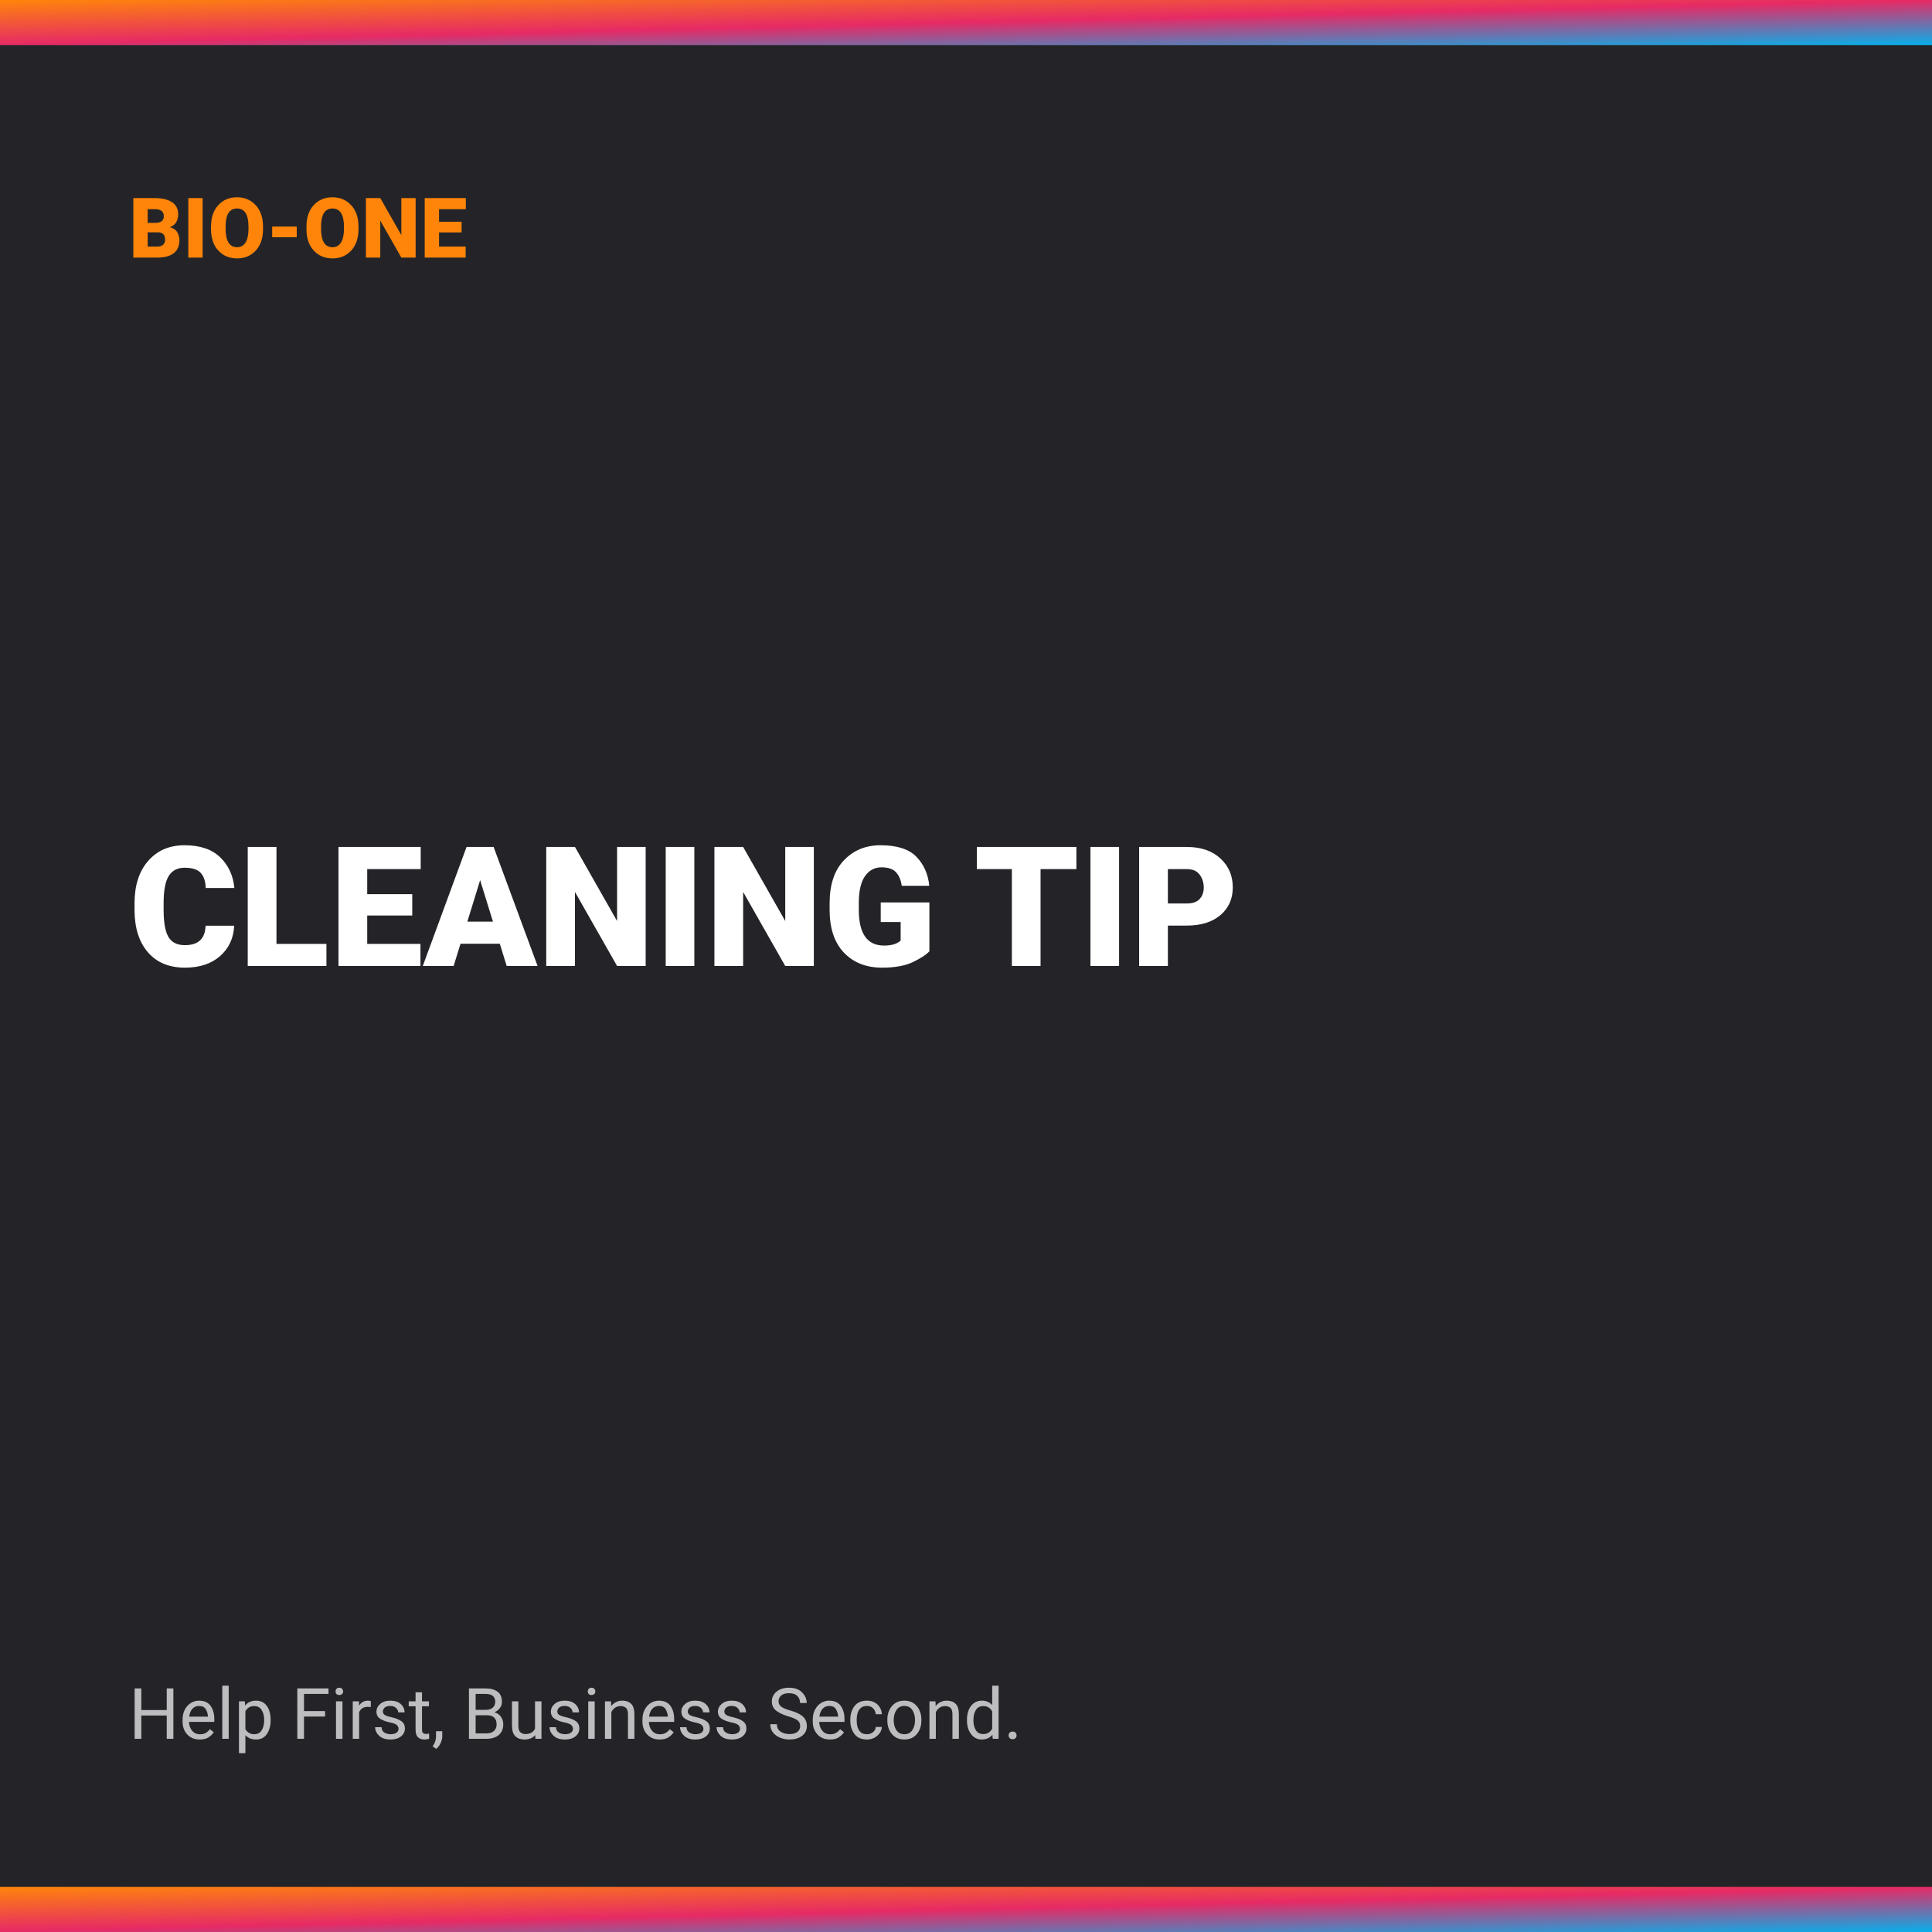
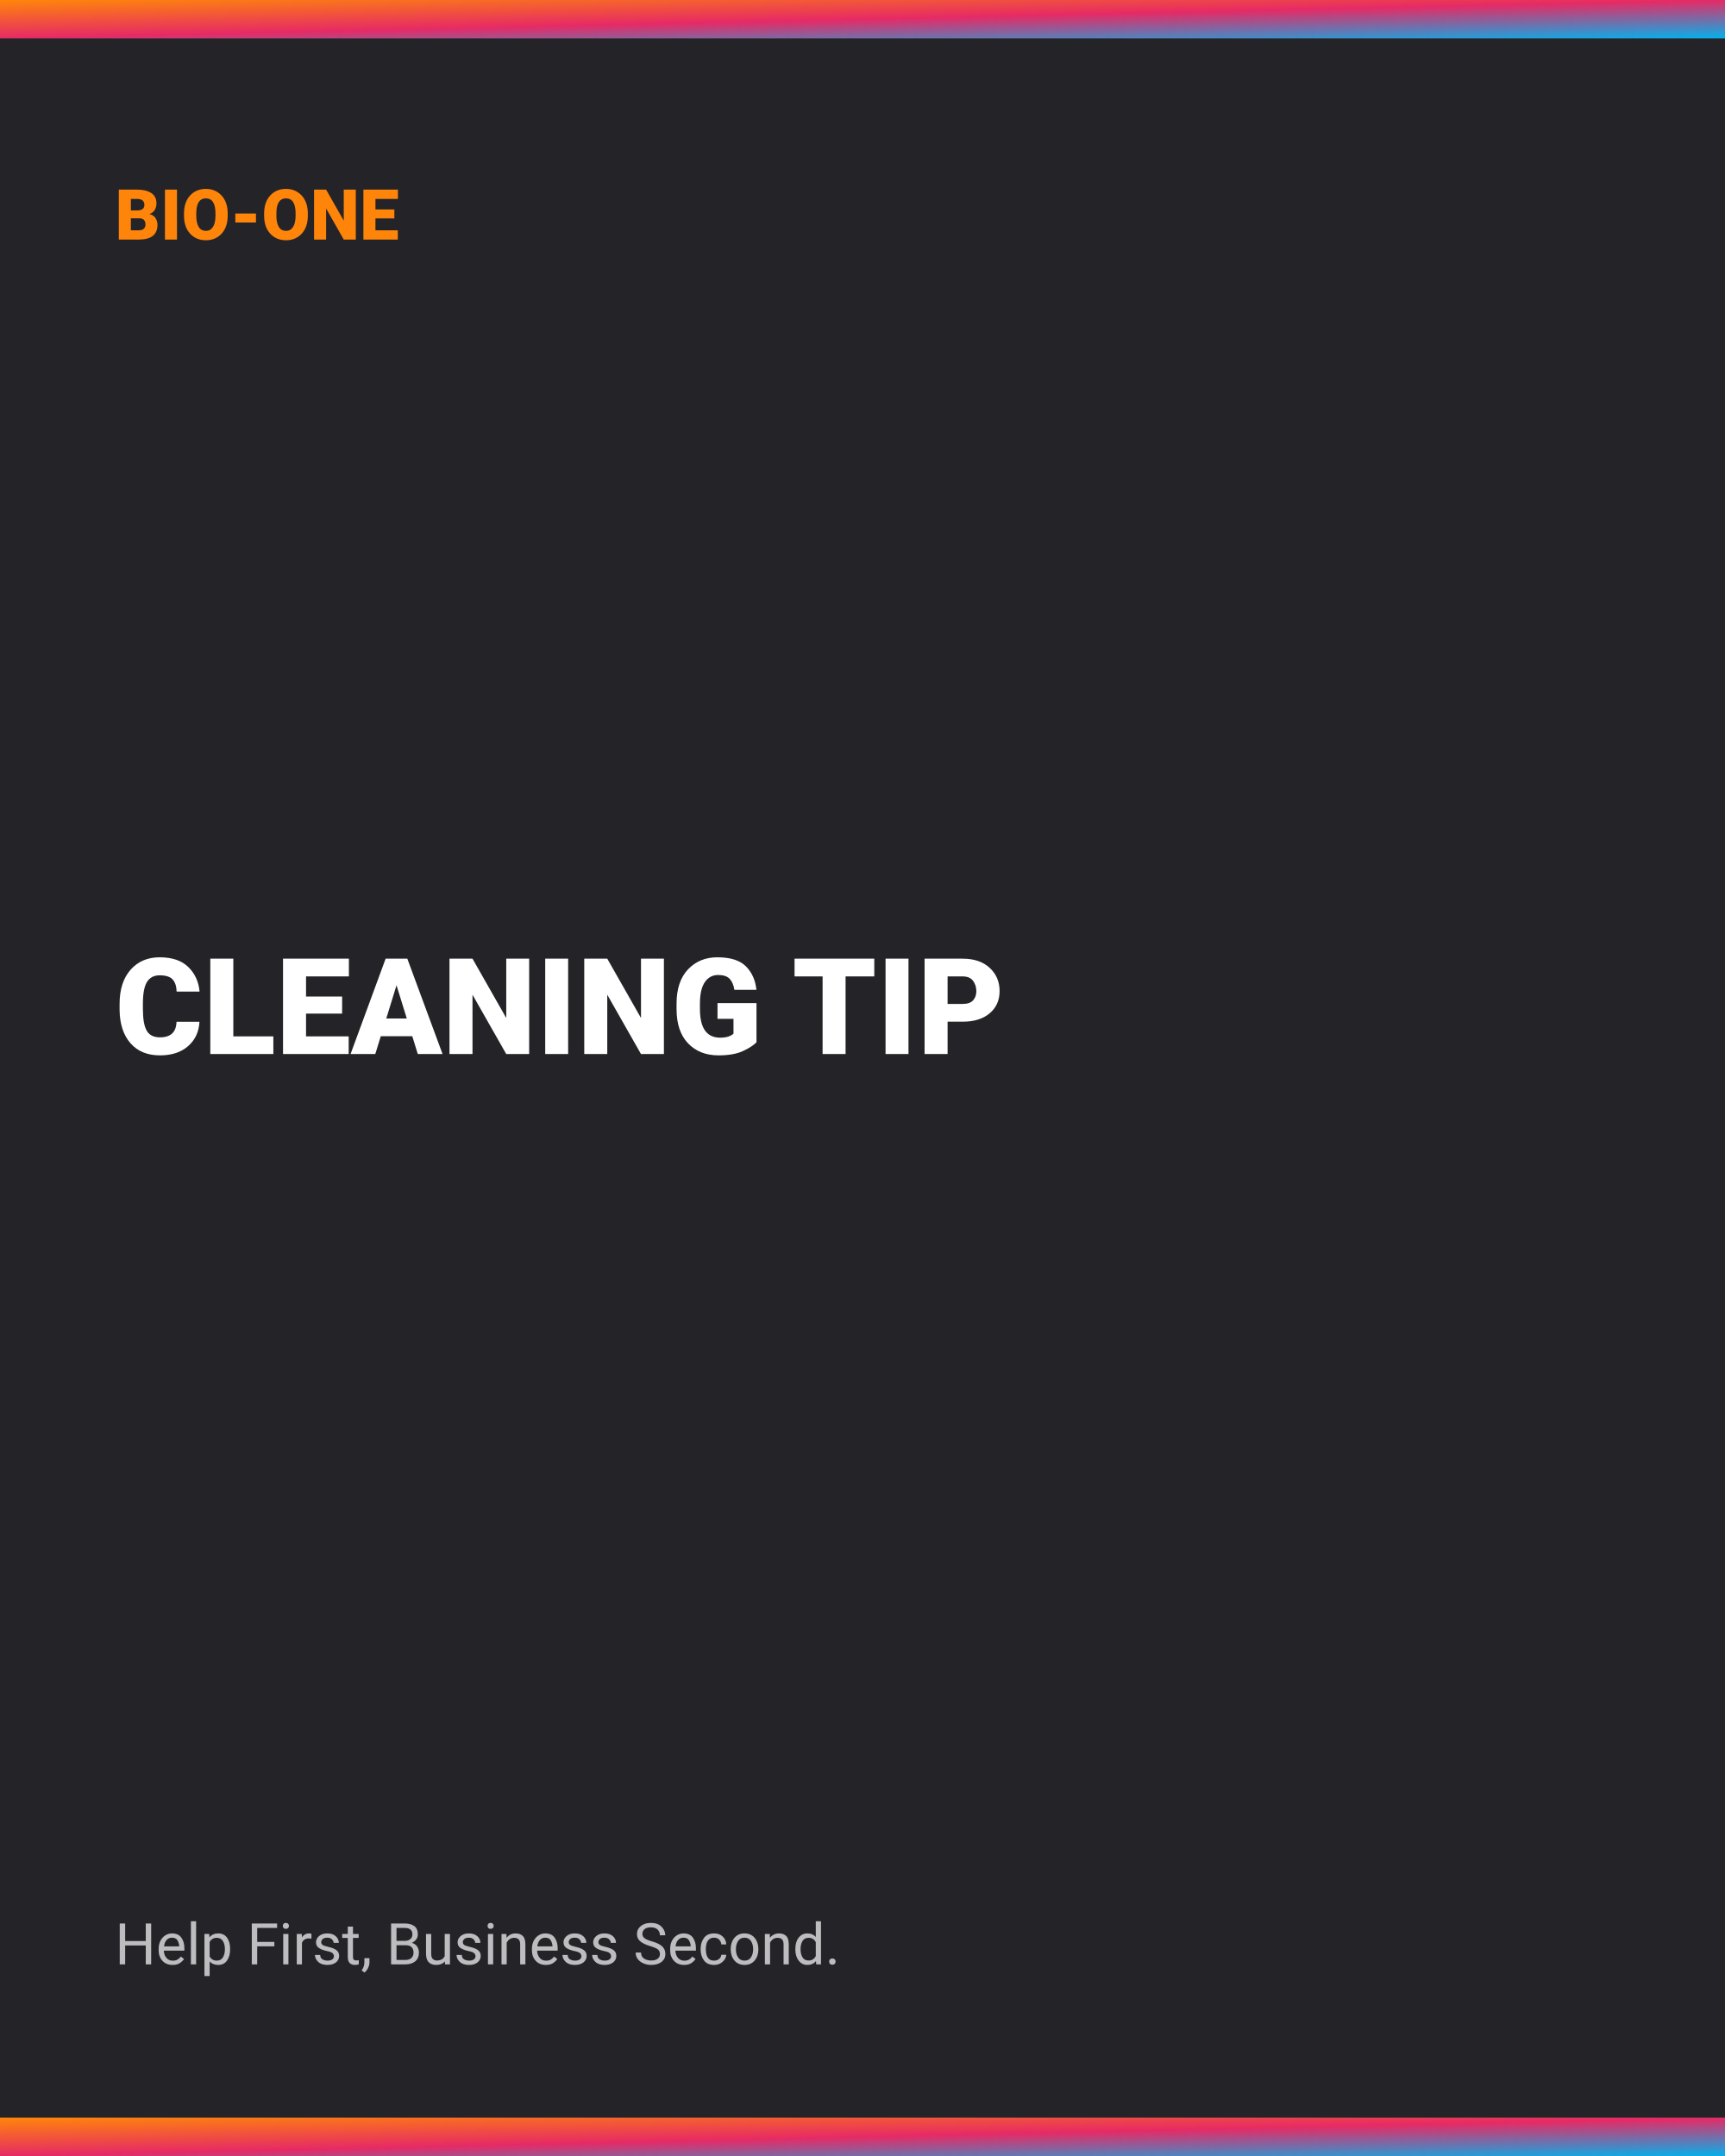
- <svg xmlns="http://www.w3.org/2000/svg" width="600" height="600" viewBox="0 0 600 600">
+ <svg xmlns="http://www.w3.org/2000/svg" width="1080" height="1350" viewBox="0 0 1080 1350">
  <defs>
    <linearGradient id="g" x1="0" y1="0" x2="1" y2="1">
      <stop offset="0" stop-color="#FF850A" />
      <stop offset="0.5" stop-color="#E62A65" />
      <stop offset="1" stop-color="#05B0EB" />
    </linearGradient>
  </defs>
-   <rect width="600" height="600" fill="#242428" />
-   <rect width="600" height="14" fill="url(#g)" />
-   <text x="40" y="80" fill="#FF850A" font-family="Roboto,Arial" font-weight="900" font-size="26">BIO-ONE</text>
-   <text x="40" y="300" fill="#FFFFFF" font-family="Roboto,Arial" font-weight="900" font-size="52" style="white-space:pre">CLEANING TIP</text>
-   <text x="40" y="540" fill="#BDBDBF" font-family="Roboto,Arial" font-size="22">Help First, Business Second.</text>
-   <rect x="0" y="586" width="600" height="14" fill="url(#g)" />
+   <rect width="1080" height="1350" fill="#242428" />
+   <rect width="1080" height="24" fill="url(#g)" />
+   <text x="72" y="150" fill="#FF850A" font-family="Roboto,Arial" font-weight="900" font-size="44">BIO-ONE</text>
+   <text x="72" y="660" fill="#FFFFFF" font-family="Roboto,Arial" font-weight="900" font-size="84">CLEANING TIP</text>
+   <text x="72" y="1230" fill="#BDBDBF" font-family="Roboto,Arial" font-size="36">Help First, Business Second.</text>
+   <rect x="0" y="1326" width="1080" height="24" fill="url(#g)" />
</svg>
